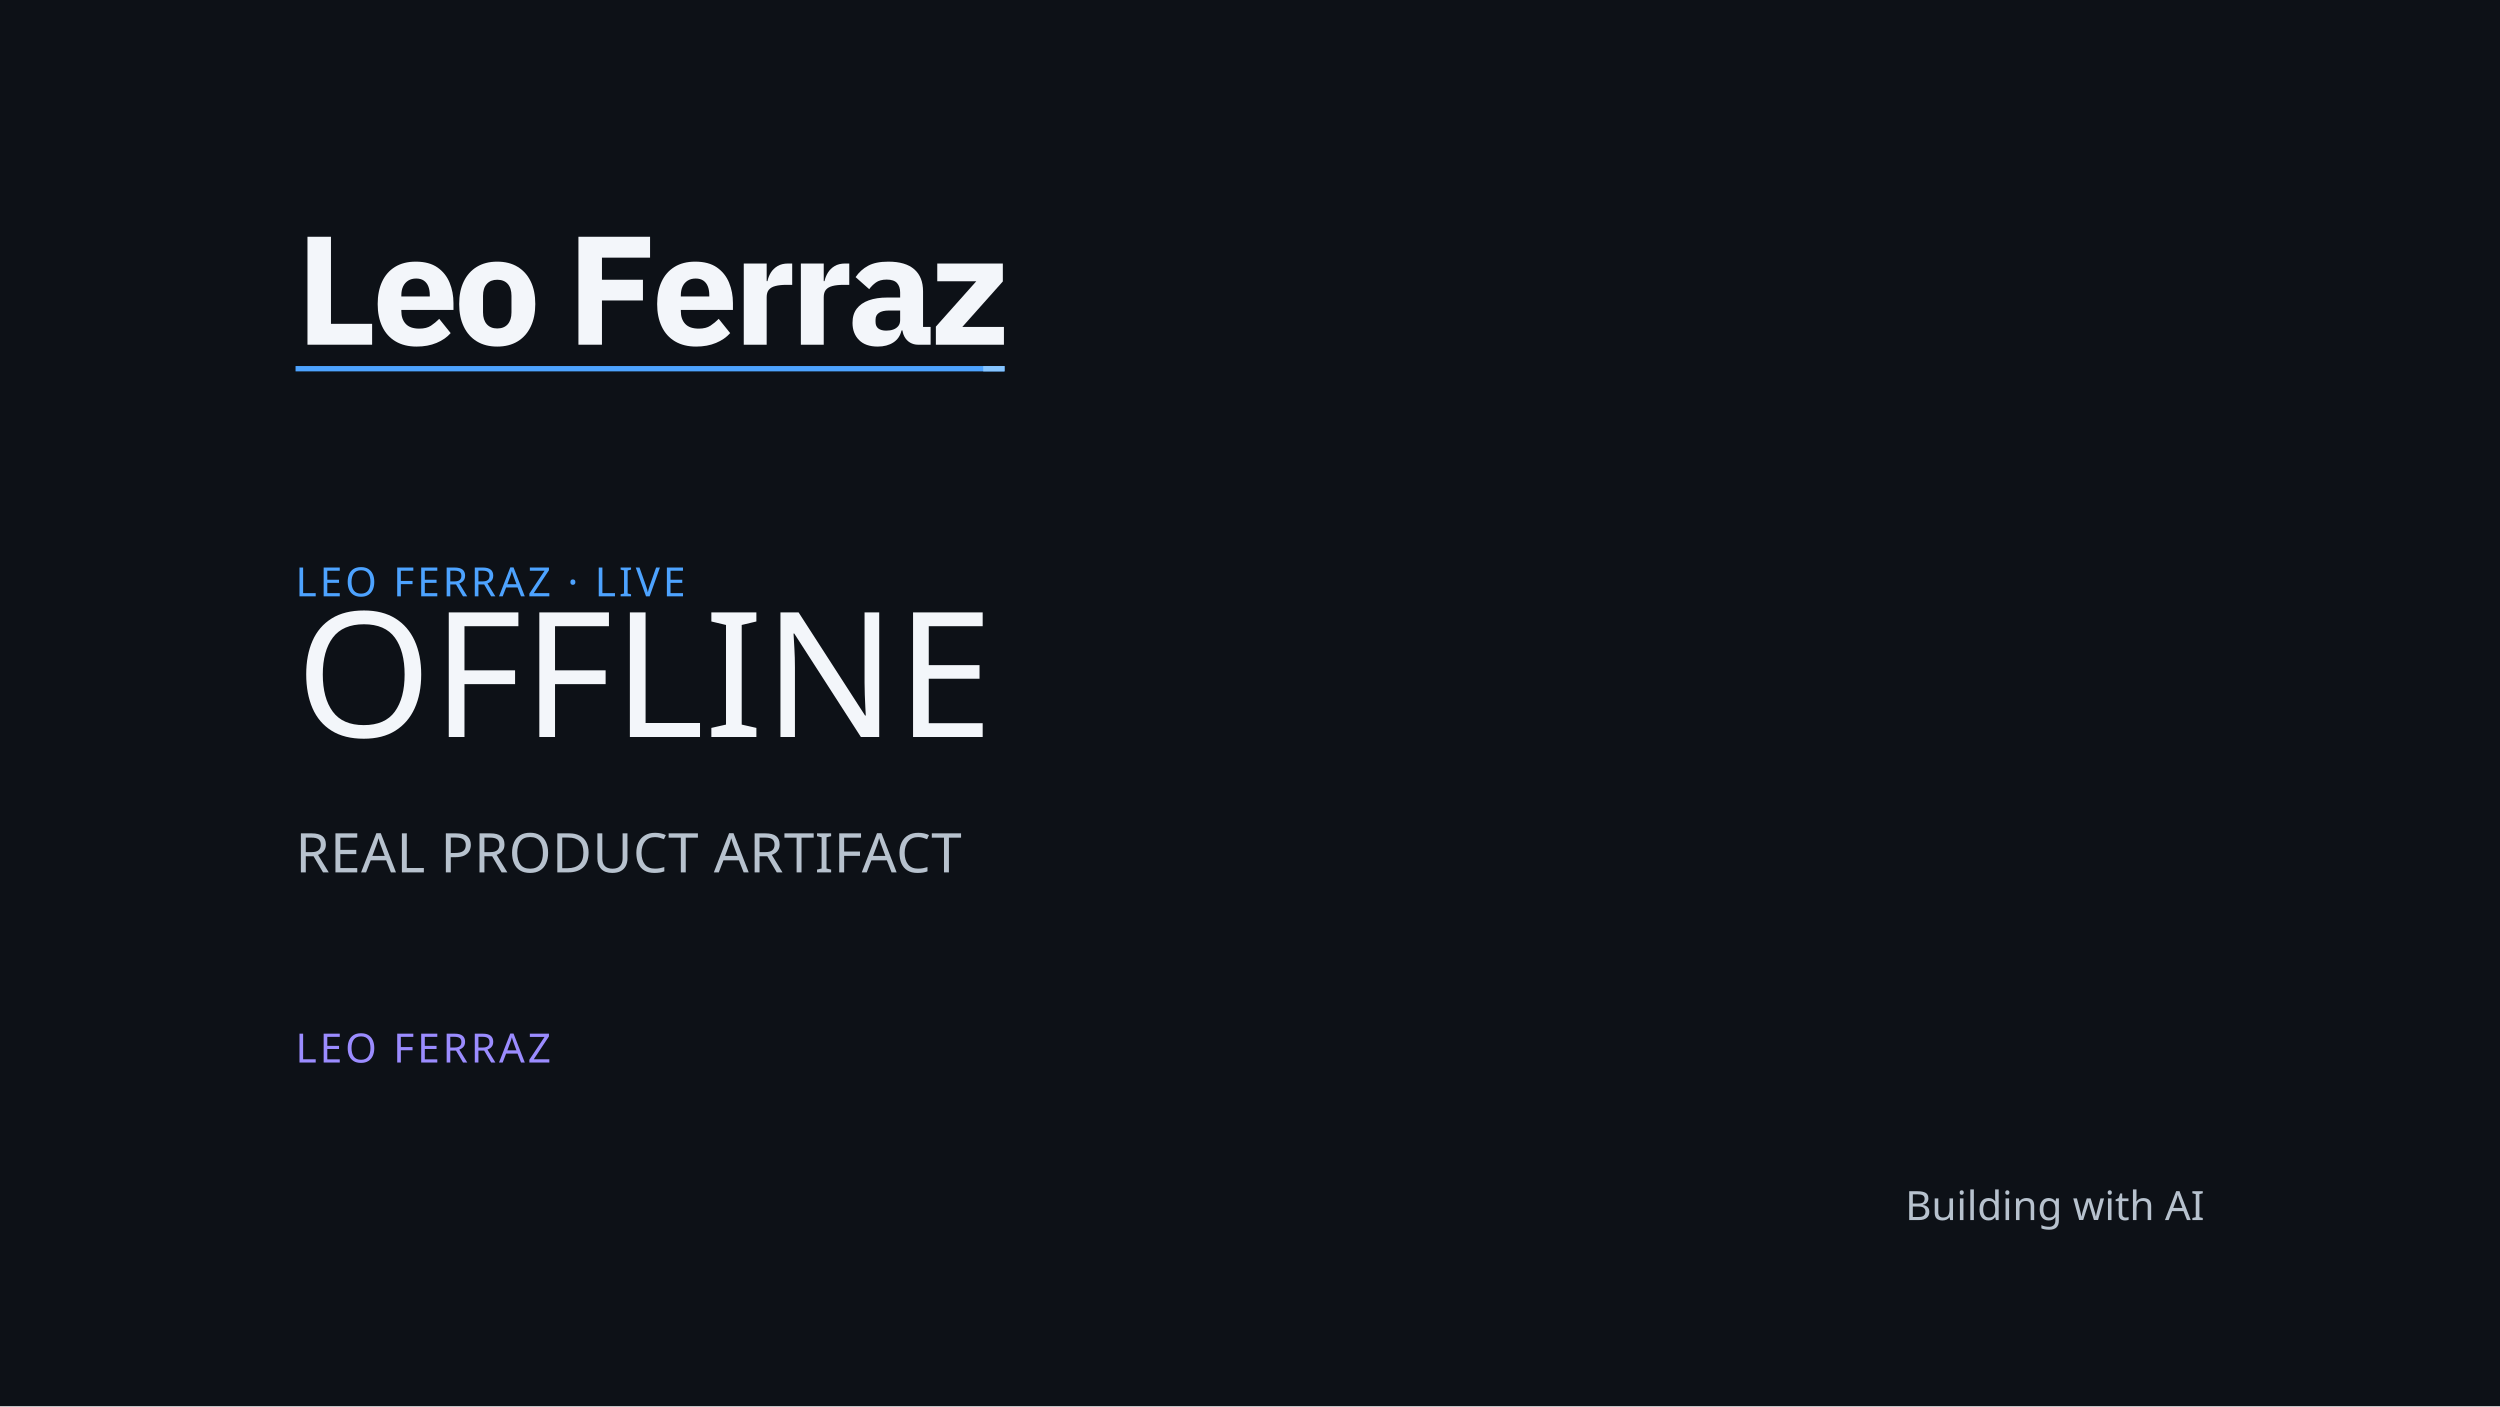
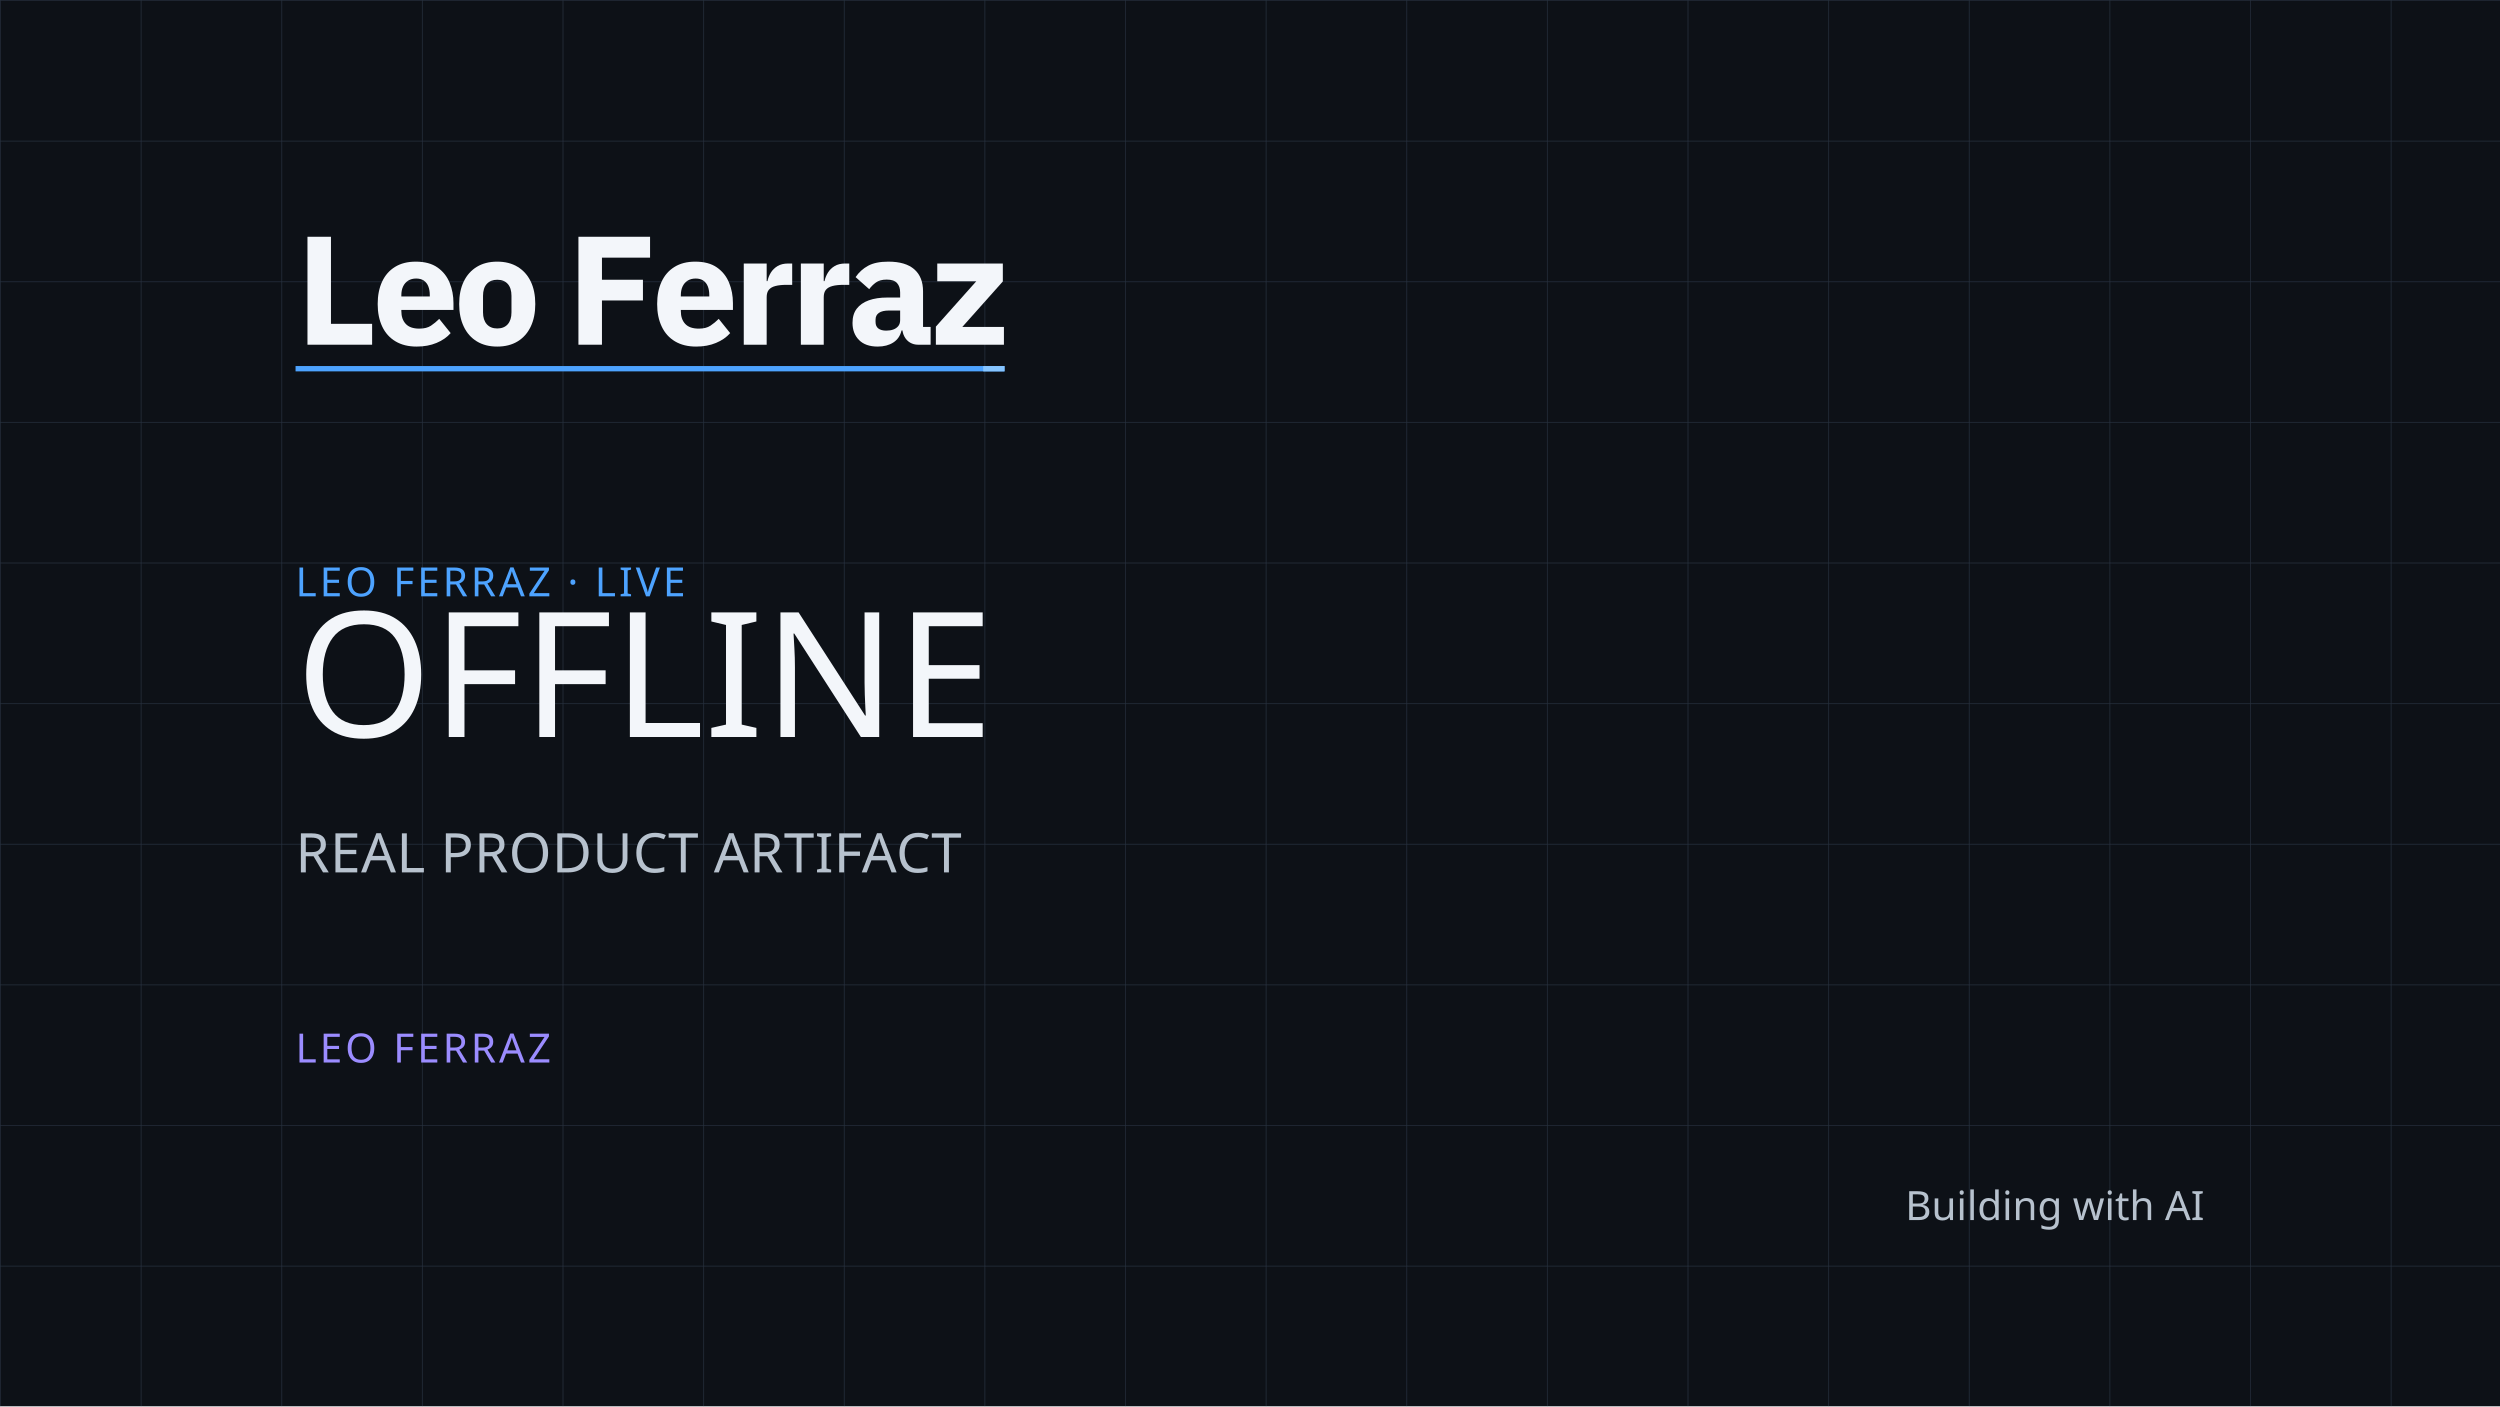
<svg xmlns="http://www.w3.org/2000/svg" viewBox="0 0 1920 1080" width="1920" height="1080" role="img" aria-labelledby="title">
  <rect width="1920" height="1080" fill="#0D1117" />
+   <defs>
+     <pattern id="construction-grid-1920x1080" width="108" height="108" patternUnits="userSpaceOnUse">
+       <path d="M 108 0 L 0 0 0 108" fill="none" stroke="#405064" stroke-opacity="0.5" stroke-width="1" />
+     </pattern>
+   </defs>
+   <rect width="1920" height="1080" fill="url(#construction-grid-1920x1080)" />
  <g data-signature-variant="wordmark-only" transform="translate(161.448 77.448) scale(2.048)">
    <path d="M60.71 91.45L36.47 91.45L36.47 50.97L45.28 50.97L45.28 83.62L60.71 83.62Z" fill="#F3F6FA" />
    <path d="M77.41 92.15Q72.77 92.15 69.5 90.2Q66.22 88.26 64.51 84.66Q62.8 81.07 62.8 76.2Q62.8 71.38 64.45 67.82Q66.1 64.25 69.29 62.28Q72.48 60.3 77.07 60.3Q82.11 60.3 85.22 62.48Q88.32 64.65 89.77 68.19Q91.22 71.73 91.22 75.85L91.22 78.4L71.67 78.4L71.67 78.86Q71.67 81.88 73.33 83.65Q74.98 85.42 78.4 85.42Q81.13 85.42 82.78 84.32Q84.43 83.21 85.88 81.76L90.17 87.1Q88.14 89.42 84.87 90.78Q81.59 92.15 77.41 92.15ZM77.24 66.63Q75.5 66.63 74.25 67.41Q73.01 68.19 72.34 69.58Q71.67 70.98 71.67 72.89L71.67 73.35L82.34 73.35L82.34 72.83Q82.34 70.98 81.79 69.58Q81.24 68.19 80.11 67.41Q78.98 66.63 77.24 66.63Z" fill="#F3F6FA" />
    <path d="M107.63 92.15Q103.17 92.15 99.98 90.2Q96.79 88.26 95.08 84.66Q93.36 81.07 93.36 76.2Q93.36 71.27 95.08 67.73Q96.79 64.19 99.98 62.25Q103.17 60.3 107.63 60.3Q112.1 60.3 115.29 62.25Q118.48 64.19 120.19 67.73Q121.9 71.27 121.9 76.2Q121.9 81.07 120.19 84.66Q118.48 88.26 115.29 90.2Q112.1 92.15 107.63 92.15ZM107.63 85.36Q110.18 85.36 111.58 83.77Q112.97 82.17 112.97 79.33L112.97 73.12Q112.97 70.22 111.58 68.66Q110.18 67.09 107.63 67.09Q105.14 67.09 103.72 68.66Q102.3 70.22 102.3 73.12L102.3 79.33Q102.3 82.17 103.72 83.77Q105.14 85.36 107.63 85.36Z" fill="#F3F6FA" />
    <path d="M146.9 91.45L138.08 91.45L138.08 50.97L164.94 50.97L164.94 58.8L146.9 58.8L146.9 67.09L162.27 67.09L162.27 74.86L146.9 74.86Z" fill="#F3F6FA" />
    <path d="M182.22 92.15Q177.58 92.15 174.3 90.2Q171.03 88.26 169.32 84.66Q167.6 81.07 167.6 76.2Q167.6 71.38 169.26 67.82Q170.91 64.25 174.1 62.28Q177.29 60.3 181.87 60.3Q186.92 60.3 190.02 62.48Q193.12 64.65 194.57 68.19Q196.02 71.73 196.02 75.85L196.02 78.4L176.48 78.4L176.48 78.86Q176.48 81.88 178.13 83.65Q179.78 85.42 183.21 85.42Q185.93 85.42 187.58 84.32Q189.24 83.21 190.69 81.76L194.98 87.1Q192.95 89.42 189.67 90.78Q186.4 92.15 182.22 92.15ZM182.05 66.63Q180.31 66.63 179.06 67.41Q177.81 68.19 177.15 69.58Q176.48 70.98 176.48 72.89L176.48 73.35L187.15 73.35L187.15 72.83Q187.15 70.98 186.6 69.58Q186.05 68.19 184.92 67.41Q183.79 66.63 182.05 66.63Z" fill="#F3F6FA" />
    <path d="M208.67 91.45L200.08 91.45L200.08 61L208.67 61L208.67 67.61L208.96 67.61Q209.31 65.93 210.23 64.42Q211.16 62.91 212.76 61.96Q214.35 61 216.73 61L218.24 61L218.24 69L216.09 69Q213.6 69 211.95 69.44Q210.29 69.87 209.48 70.86Q208.67 71.85 208.67 73.64Z" fill="#F3F6FA" />
    <path d="M230.07 91.45L221.49 91.45L221.49 61L230.07 61L230.07 67.61L230.36 67.61Q230.71 65.93 231.64 64.42Q232.56 62.91 234.16 61.96Q235.75 61 238.13 61L239.64 61L239.64 69L237.49 69Q235 69 233.35 69.44Q231.69 69.87 230.88 70.86Q230.07 71.85 230.07 73.64Z" fill="#F3F6FA" />
    <path d="M270.15 91.45L265.39 91.45Q263.83 91.45 262.46 90.67Q261.1 89.88 260.29 88.35Q259.48 86.81 259.48 84.66L259.48 83.91L261.33 86.11L259.24 86.11Q258.55 89.07 256.17 90.61Q253.79 92.15 250.31 92.15Q245.73 92.15 243.29 89.68Q240.86 87.22 240.86 83.27Q240.86 80.02 242.45 77.94Q244.05 75.85 246.98 74.8Q249.91 73.76 253.91 73.76L258.72 73.76L258.72 71.85Q258.72 69.64 257.56 68.34Q256.4 67.03 253.68 67.03Q251.12 67.03 249.62 68.13Q248.11 69.24 247.12 70.63L242.02 66.1Q243.87 63.38 246.72 61.84Q249.56 60.3 254.31 60.3Q260.75 60.3 264.03 63.18Q267.31 66.05 267.31 71.44L267.31 84.78L270.15 84.78ZM258.72 78.63L254.55 78.63Q252.05 78.63 250.78 79.5Q249.5 80.37 249.5 82.05L249.5 82.92Q249.5 84.55 250.54 85.36Q251.59 86.17 253.5 86.17Q254.95 86.17 256.11 85.77Q257.27 85.36 258 84.49Q258.72 83.62 258.72 82.23Z" fill="#F3F6FA" />
    <path d="M297.64 91.45L272.12 91.45L272.12 84.66L287.26 67.67L272.64 67.67L272.64 61L297.23 61L297.23 67.73L282.04 84.78L297.64 84.78Z" fill="#F3F6FA" />
    <rect data-accent="underline-line" x="32" y="99.45" width="265.872" height="2" fill="#4DA3FF" />
    <rect data-accent="underline-terminal" x="289.872" y="99.45" width="8" height="2" fill="#86C5FF" />
  </g>
  <text x="227" y="458" fill="#4DA3FF" font-family="IBM Plex Mono" font-size="31px" font-weight="500" text-anchor="start" letter-spacing="0.075em">LEO FERRAZ · LIVE</text>
  <text x="227" y="566" fill="#F3F6FA" font-family="IBM Plex Sans" font-size="134px" font-weight="500" text-anchor="start" letter-spacing="0em">OFFLINE</text>
  <text x="227" y="670" fill="#B7C2CE" font-family="IBM Plex Mono" font-size="42px" font-weight="500" text-anchor="start" letter-spacing="0.01em">REAL PRODUCT ARTIFACT</text>
  <text x="227" y="816" fill="#9B8CFF" font-family="IBM Plex Mono" font-size="31px" font-weight="500" text-anchor="start" letter-spacing="0.075em">LEO FERRAZ</text>
  <text x="1693" y="937" fill="#B7C2CE" font-family="IBM Plex Mono" font-size="31px" font-weight="500" text-anchor="end" letter-spacing="0em">Building with AI</text>
</svg>
